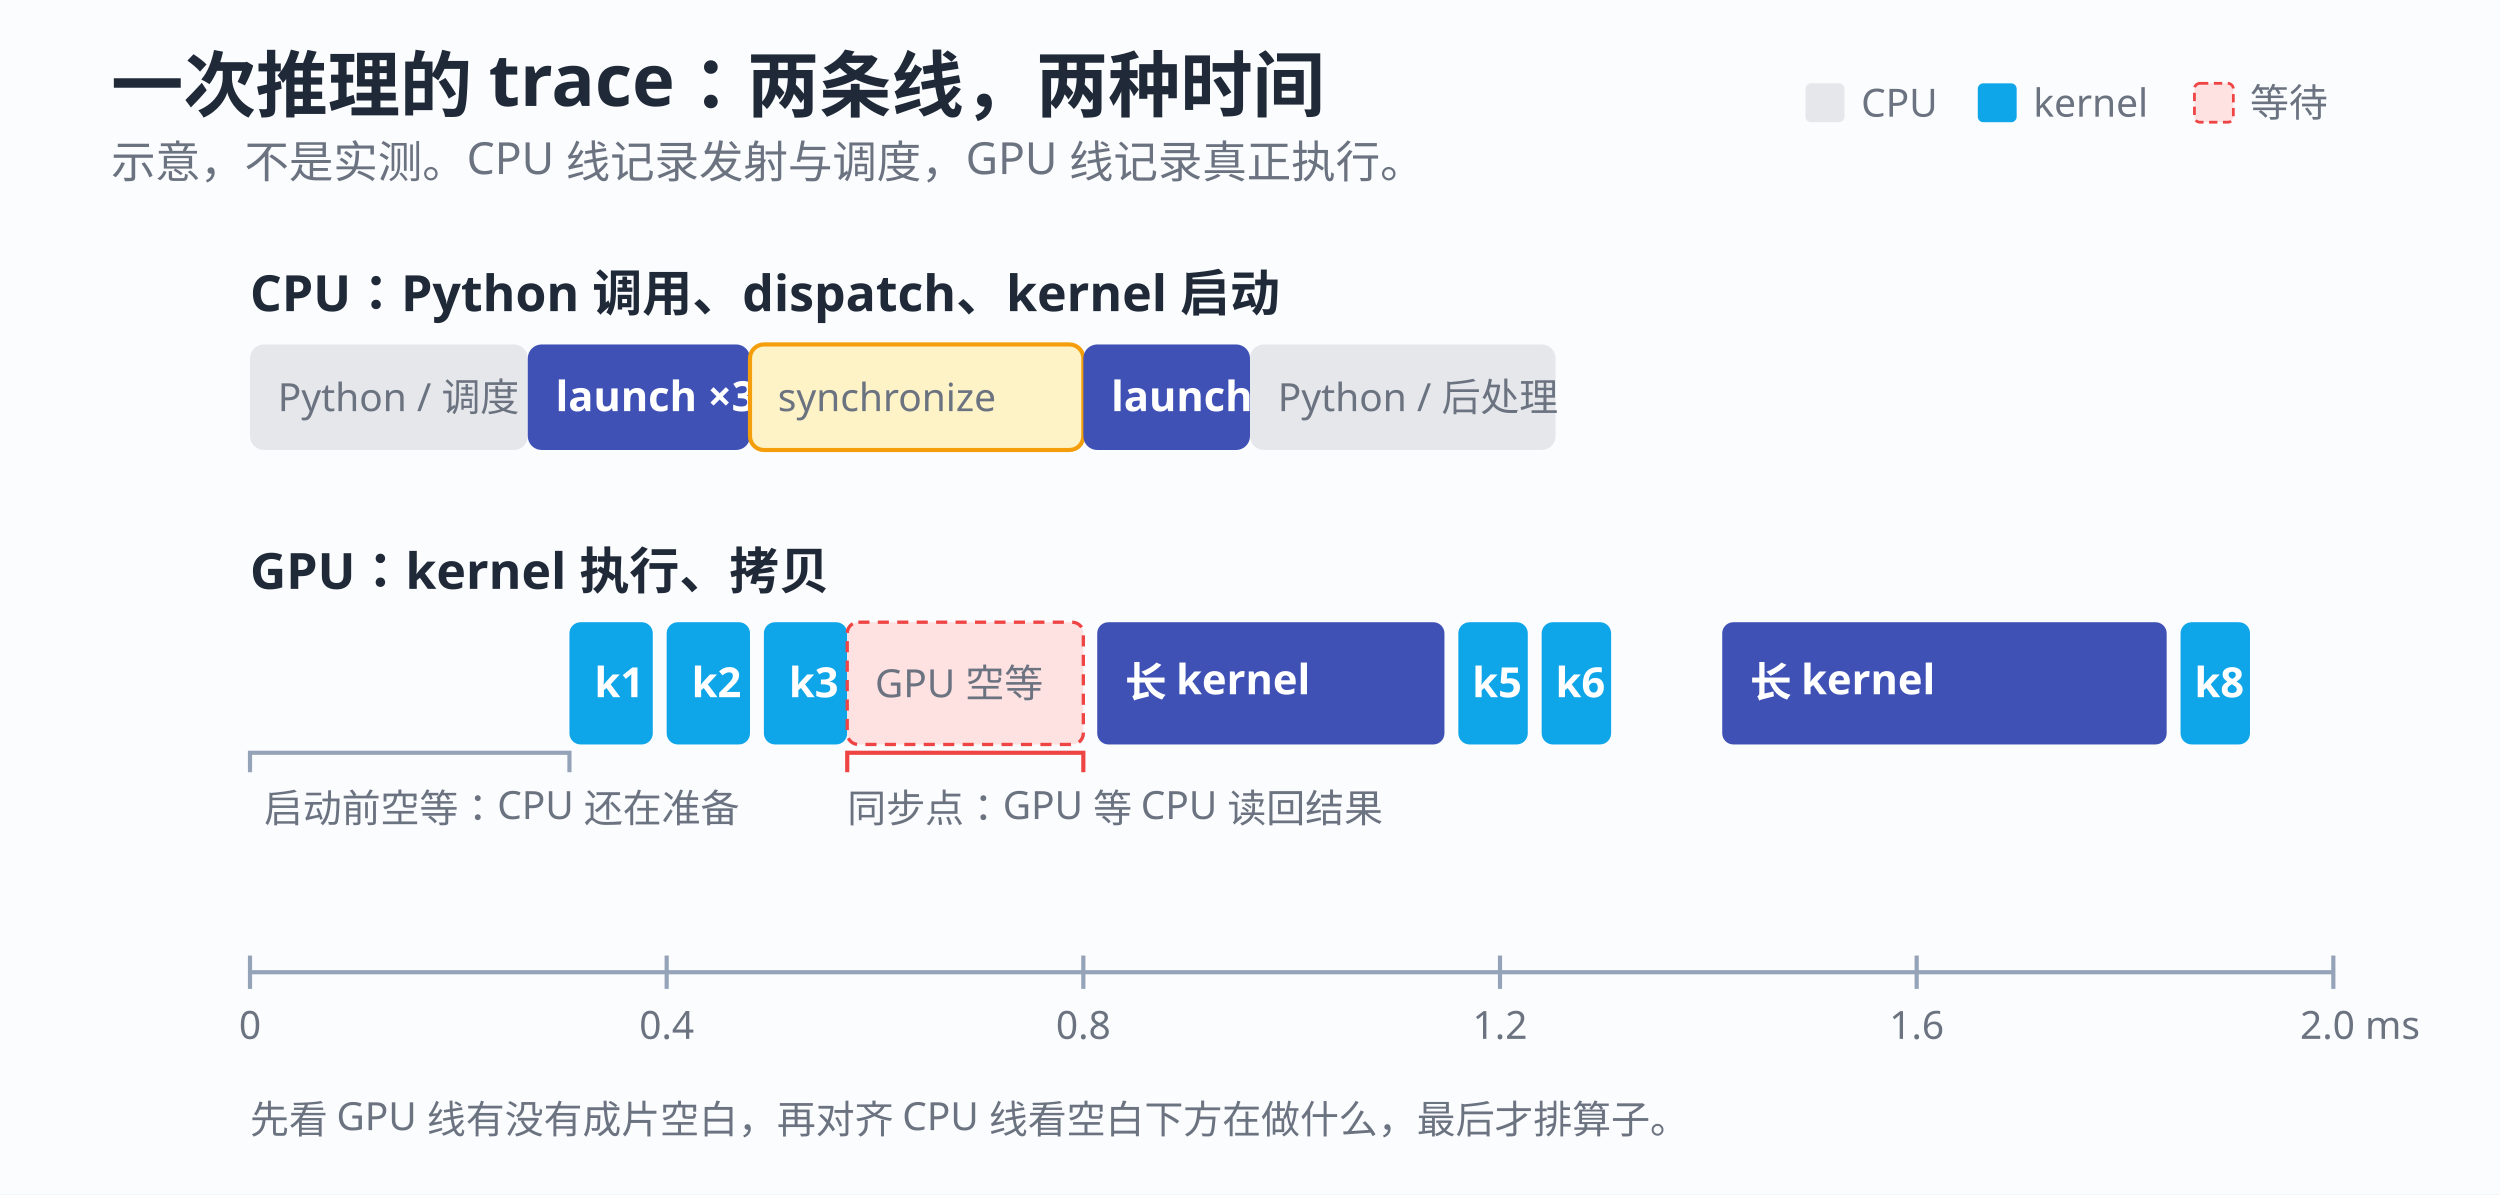
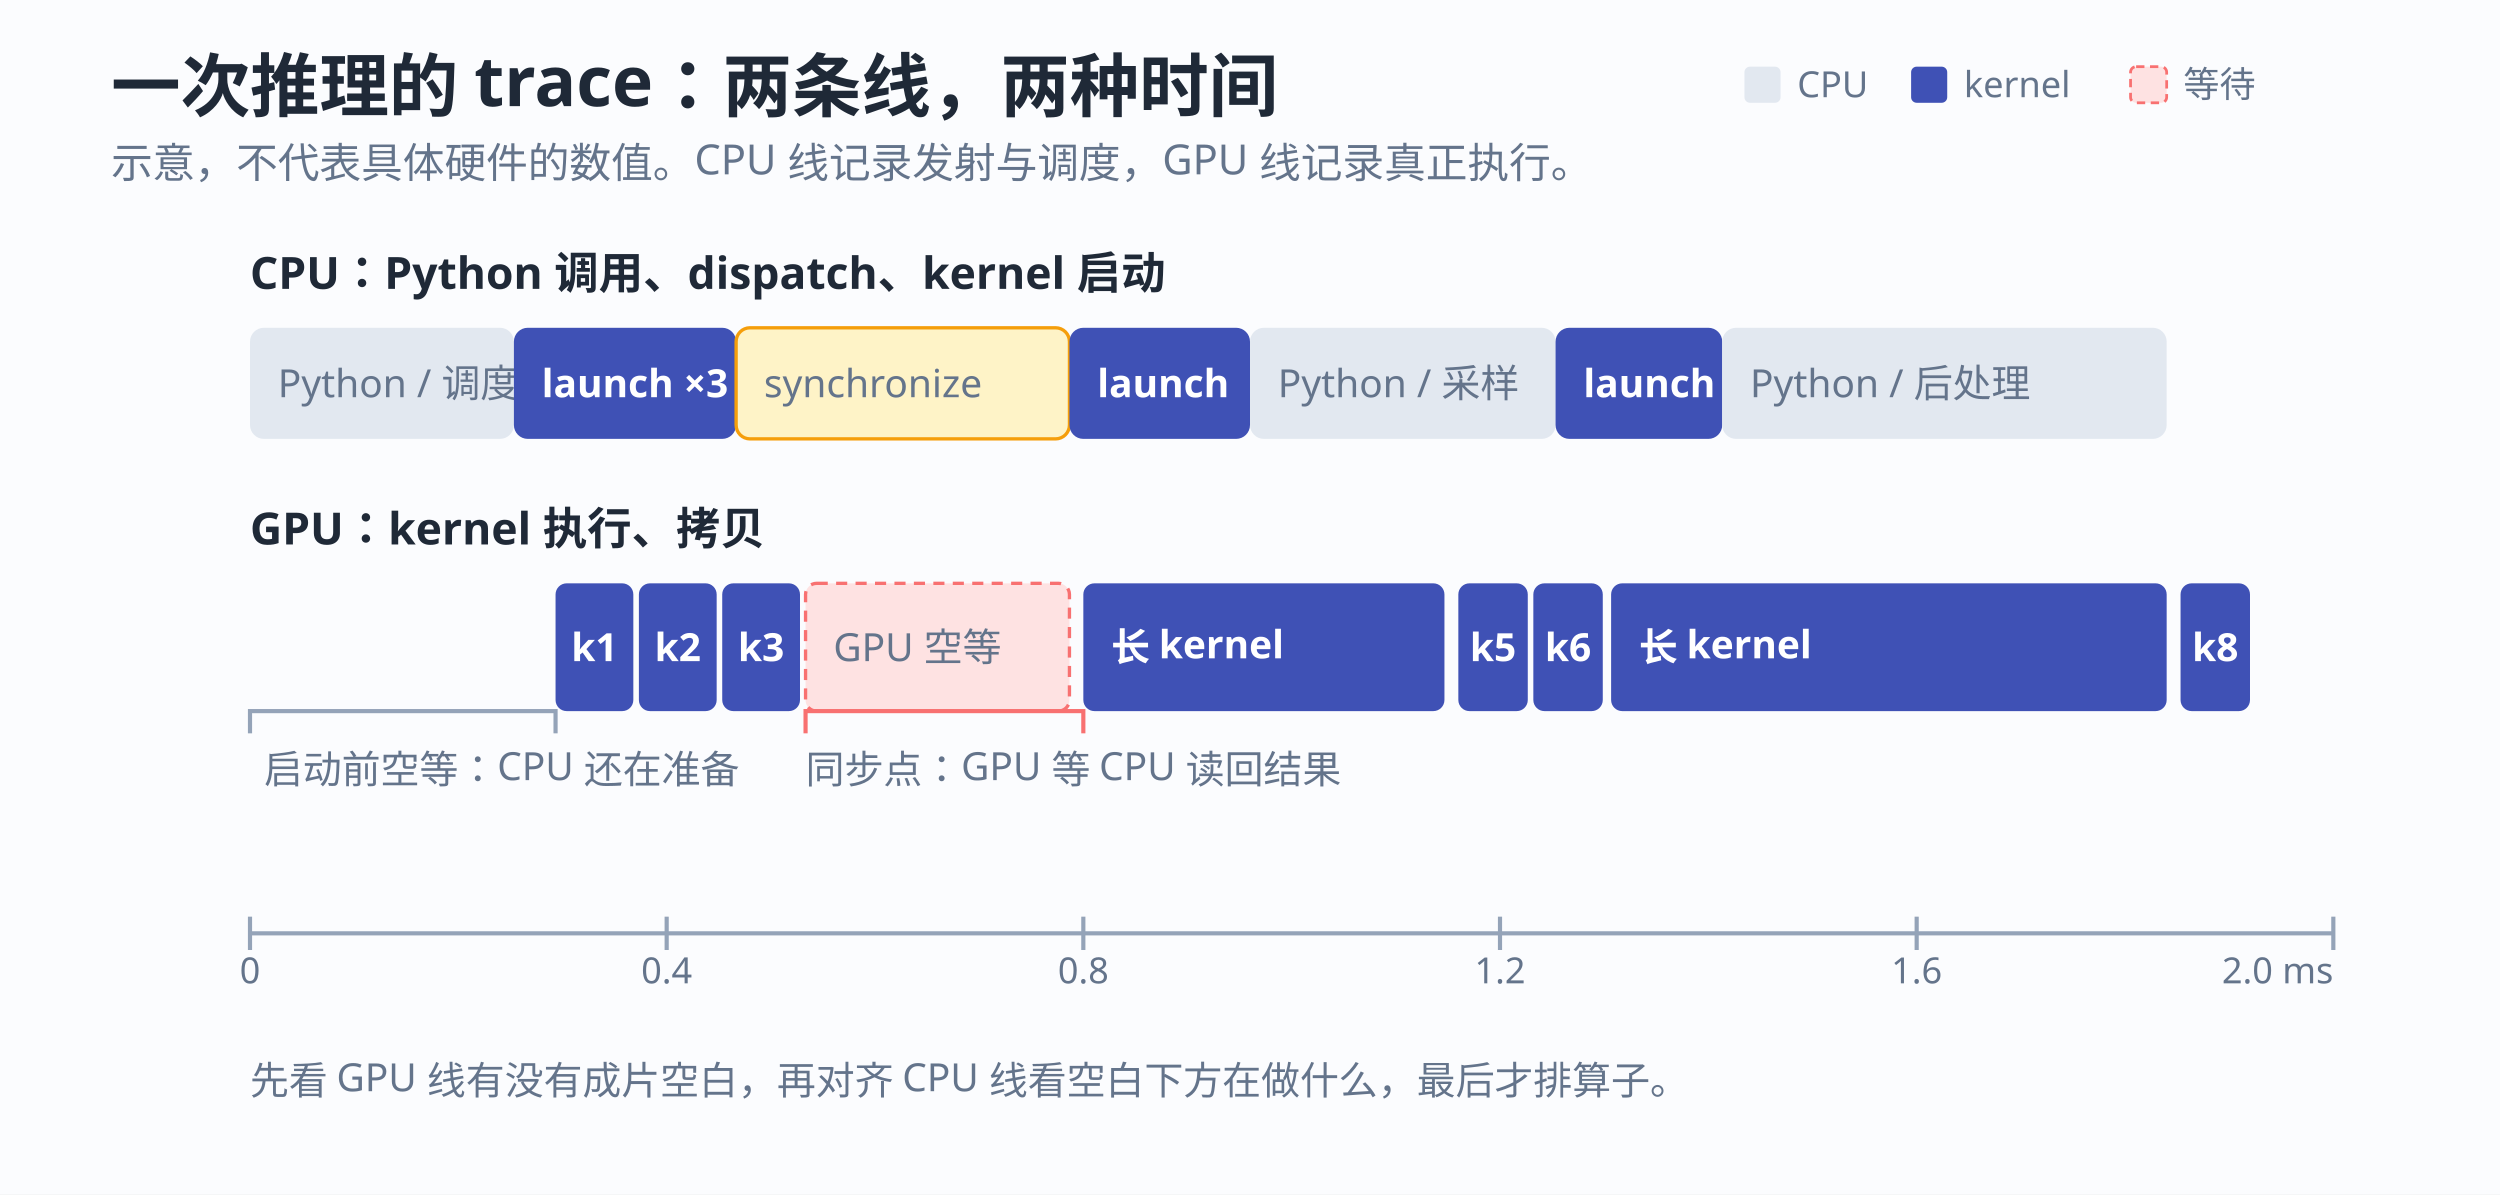
- <svg xmlns="http://www.w3.org/2000/svg" viewBox="0 0 900 430" role="img" aria-label="CPU 与 GPU 双泳道 trace 示意">
+ <svg xmlns="http://www.w3.org/2000/svg" viewBox="0 0 900 430" role="img" aria-label="CPU 与 GPU 双泳道 trace 示意：kernel、空白与同步等待">
  <style>
text{font-family:"PingFang SC","Hiragino Sans GB","Microsoft YaHei",sans-serif}
- .title{font-size:26px;font-weight:700;fill:#1f2937}.sub{font-size:16px;fill:#6b7280}
- .lane{font-size:18px;font-weight:600;fill:#1f2937}.small{font-size:14px;fill:#6b7280}
- .bar{font-size:15px;font-weight:600;fill:#ffffff}.axis{stroke:#94a3b8;stroke-width:1.5}
+ .title{font-size:25px;font-weight:700;fill:#1f2937}
+ .sub{font-size:15px;fill:#64748b}
+ .lane{font-size:16px;font-weight:600;fill:#1f2937}
+ .small{font-size:14px;fill:#64748b}
+ .bar{font-size:14px;font-weight:600;fill:#ffffff}
+ .tick{font-size:13px;fill:#64748b}
+ .axis{stroke:#94a3b8;stroke-width:1.5}
</style>
  <rect width="900" height="430" fill="#fbfcfe" />
  <text x="40" y="40" class="title">一次推理的 trace：两条线，两种时间</text>
-   <text x="40" y="64" class="sub">示意，不是实测。CPU 线记录发射与调度，GPU 线记录真正执行。</text>
-   <g transform="translate(650 30)">
-     <rect x="0" y="0" width="14" height="14" rx="2" fill="#e5e7eb" />
-     <text x="20" y="12" class="small">CPU</text>
-     <rect x="62" y="0" width="14" height="14" rx="2" fill="#0ea5e9" />
-     <text x="82" y="12" class="small">kernel</text>
-     <rect x="140" y="0" width="14" height="14" rx="2" fill="#fee2e2" stroke="#ef4444" stroke-dasharray="3 2" />
-     <text x="160" y="12" class="small">等待</text>
+   <text x="40" y="64" class="sub">示意，不代表具体硬件的数值。CPU 线记录发射与调度，GPU 线记录真正执行。</text>
+   <g transform="translate(628 24)">
+     <rect x="0" y="0" width="13" height="13" rx="2" fill="#e2e8f0" />
+     <text x="19" y="11" class="tick">CPU</text>
+     <rect x="60" y="0" width="13" height="13" rx="2" fill="#3f51b5" />
+     <text x="79" y="11" class="tick">kernel</text>
+     <rect x="139" y="0" width="13" height="13" rx="2" fill="#fee2e2" stroke="#f87171" stroke-dasharray="3 2" />
+     <text x="158" y="11" class="tick">等待</text>
  </g>
-   <text x="90" y="112" class="lane">CPU：Python 调用、dispatch、kernel 启动</text>
+   <text x="90" y="104" class="lane">CPU：Python 调用、dispatch、kernel 启动</text>
  <g>
-     <rect x="90" y="124" width="100" height="38" rx="5" fill="#e5e7eb" />
-     <text x="100" y="148" class="small" fill="#374151">Python / 调度</text>
-     <rect x="190" y="124" width="80" height="38" rx="5" fill="#3f51b5" />
-     <text x="200" y="148" class="bar">launch ×3</text>
-     <rect x="270" y="124" width="120" height="38" rx="5" fill="#fef3c7" stroke="#f59e0b" stroke-width="1.5" />
-     <text x="280" y="148" class="small" fill="#b45309">synchronize</text>
-     <rect x="390" y="124" width="60" height="38" rx="5" fill="#3f51b5" />
-     <text x="400" y="148" class="bar">launch</text>
-     <rect x="450" y="124" width="110" height="38" rx="5" fill="#e5e7eb" />
-     <text x="460" y="148" class="small" fill="#374151">Python / 后处理</text>
+     <rect x="90" y="118" width="95" height="40" rx="5" fill="#e2e8f0" />
+     <text x="100" y="143" class="small" fill="#64748b">Python / 调度</text>
+     <rect x="185" y="118" width="80" height="40" rx="5" fill="#3f51b5" />
+     <text x="195" y="143" class="bar">launch ×3</text>
+     <rect x="265" y="118" width="120" height="40" rx="5" fill="#fef3c7" stroke="#f59e0b" stroke-width="1.2" />
+     <text x="275" y="143" class="small" fill="#b45309">synchronize</text>
+     <rect x="385" y="118" width="65" height="40" rx="5" fill="#3f51b5" />
+     <text x="395" y="143" class="bar">launch</text>
+     <rect x="450" y="118" width="110" height="40" rx="5" fill="#e2e8f0" />
+     <text x="460" y="143" class="small" fill="#64748b">Python / 采样</text>
+     <rect x="560" y="118" width="60" height="40" rx="5" fill="#3f51b5" />
+     <text x="570" y="143" class="bar">launch</text>
+     <rect x="620" y="118" width="160" height="40" rx="5" fill="#e2e8f0" />
+     <text x="630" y="143" class="small" fill="#64748b">Python / 后处理</text>
  </g>
-   <text x="90" y="212" class="lane">GPU：kernel 执行、拷贝</text>
+   <text x="90" y="196" class="lane">GPU：kernel 执行、拷贝</text>
  <g>
-     <rect x="205" y="224" width="30" height="44" rx="4" fill="#0ea5e9" />
-     <text x="214" y="251" class="bar">k1</text>
-     <rect x="240" y="224" width="30" height="44" rx="4" fill="#0ea5e9" />
-     <text x="249" y="251" class="bar">k2</text>
-     <rect x="275" y="224" width="30" height="44" rx="4" fill="#0ea5e9" />
-     <text x="284" y="251" class="bar">k3</text>
-     <rect x="305" y="224" width="85" height="44" rx="4" fill="#fee2e2" stroke="#ef4444" stroke-width="1.2" stroke-dasharray="4 3" />
-     <text x="315" y="251" class="small" fill="#b91c1c">GPU 空等</text>
-     <rect x="395" y="224" width="125" height="44" rx="4" fill="#3f51b5" />
-     <text x="405" y="251" class="bar">长 kernel</text>
-     <rect x="525" y="224" width="25" height="44" rx="4" fill="#0ea5e9" />
-     <text x="530" y="251" class="bar">k5</text>
-     <rect x="555" y="224" width="25" height="44" rx="4" fill="#0ea5e9" />
-     <text x="560" y="251" class="bar">k6</text>
-     <rect x="620" y="224" width="160" height="44" rx="4" fill="#3f51b5" />
-     <text x="630" y="251" class="bar">长 kernel</text>
-     <rect x="785" y="224" width="25" height="44" rx="4" fill="#0ea5e9" />
-     <text x="790" y="251" class="bar">k8</text>
+     <rect x="200" y="210" width="28" height="46" rx="4" fill="#3f51b5" />
+     <text x="214" y="238" class="bar" text-anchor="middle">k1</text>
+     <rect x="230" y="210" width="28" height="46" rx="4" fill="#3f51b5" />
+     <text x="244" y="238" class="bar" text-anchor="middle">k2</text>
+     <rect x="260" y="210" width="28" height="46" rx="4" fill="#3f51b5" />
+     <text x="274" y="238" class="bar" text-anchor="middle">k3</text>
+     <rect x="290" y="210" width="95" height="46" rx="4" fill="#fee2e2" stroke="#f87171" stroke-width="1.2" stroke-dasharray="4 3" />
+     <text x="300" y="238" class="small" fill="#b45309">GPU 空等</text>
+     <rect x="390" y="210" width="130" height="46" rx="4" fill="#3f51b5" />
+     <text x="400" y="238" class="bar">长 kernel</text>
+     <rect x="525" y="210" width="25" height="46" rx="4" fill="#3f51b5" />
+     <text x="537.5" y="238" class="bar" text-anchor="middle">k5</text>
+     <rect x="552" y="210" width="25" height="46" rx="4" fill="#3f51b5" />
+     <text x="564.5" y="238" class="bar" text-anchor="middle">k6</text>
+     <rect x="580" y="210" width="200" height="46" rx="4" fill="#3f51b5" />
+     <text x="590" y="238" class="bar">长 kernel</text>
+     <rect x="785" y="210" width="25" height="46" rx="4" fill="#3f51b5" />
+     <text x="797.5" y="238" class="bar" text-anchor="middle">k8</text>
  </g>
  <g fill="none" stroke-width="1.5">
-     <path d="M90 278 V271 H205 V278" stroke="#94a3b8" />
-     <path d="M305 278 V271 H390 V278" stroke="#ef4444" />
+     <path d="M90 264 V256 H200 V264" stroke="#94a3b8" />
+     <path d="M290 264 V256 H390 V264" stroke="#f87171" />
  </g>
-   <text x="95" y="296" class="small">启动前空等：CPU 还在准备</text>
-   <text x="305" y="296" class="small" fill="#b91c1c">同步点：GPU 等 CPU 读回结果</text>
-   <line x1="90" y1="350" x2="840" y2="350" class="axis" />
-   <g class="small">
-     <line x1="90" y1="344" x2="90" y2="356" class="axis" />
-     <text x="90" y="374" text-anchor="middle">0</text>
-     <line x1="240" y1="344" x2="240" y2="356" class="axis" />
-     <text x="240" y="374" text-anchor="middle">0.4</text>
-     <line x1="390" y1="344" x2="390" y2="356" class="axis" />
-     <text x="390" y="374" text-anchor="middle">0.8</text>
-     <line x1="540" y1="344" x2="540" y2="356" class="axis" />
-     <text x="540" y="374" text-anchor="middle">1.2</text>
-     <line x1="690" y1="344" x2="690" y2="356" class="axis" />
-     <text x="690" y="374" text-anchor="middle">1.6</text>
-     <line x1="840" y1="344" x2="840" y2="356" class="axis" />
-     <text x="828" y="374">2.0 ms</text>
+   <text x="95" y="282" class="small">启动前空等：CPU 还在准备</text>
+   <text x="290" y="282" class="small" fill="#b45309">同步点：GPU 等 CPU 读回结果</text>
+   <line x1="90" y1="336" x2="840" y2="336" class="axis" />
+   <g class="tick">
+     <line x1="90" y1="330" x2="90" y2="342" class="axis" />
+     <text x="90" y="354" text-anchor="middle">0</text>
+     <line x1="240" y1="330" x2="240" y2="342" class="axis" />
+     <text x="240" y="354" text-anchor="middle">0.4</text>
+     <line x1="390" y1="330" x2="390" y2="342" class="axis" />
+     <text x="390" y="354" text-anchor="middle">0.8</text>
+     <line x1="540" y1="330" x2="540" y2="342" class="axis" />
+     <text x="540" y="354" text-anchor="middle">1.2</text>
+     <line x1="690" y1="330" x2="690" y2="342" class="axis" />
+     <text x="690" y="354" text-anchor="middle">1.6</text>
+     <line x1="840" y1="330" x2="840" y2="342" class="axis" />
+     <text x="840" y="354" text-anchor="end">2.0 ms</text>
  </g>
-   <text x="90" y="408" class="small">先看 GPU 线有没有成片空白，再对齐 CPU 线看空白下方在做什么，最后才排算子。</text>
+   <text x="90" y="394" class="small">先看 GPU 线有没有成片空白，再对齐 CPU 线看空白下方在做什么，最后才排算子。</text>
</svg>
